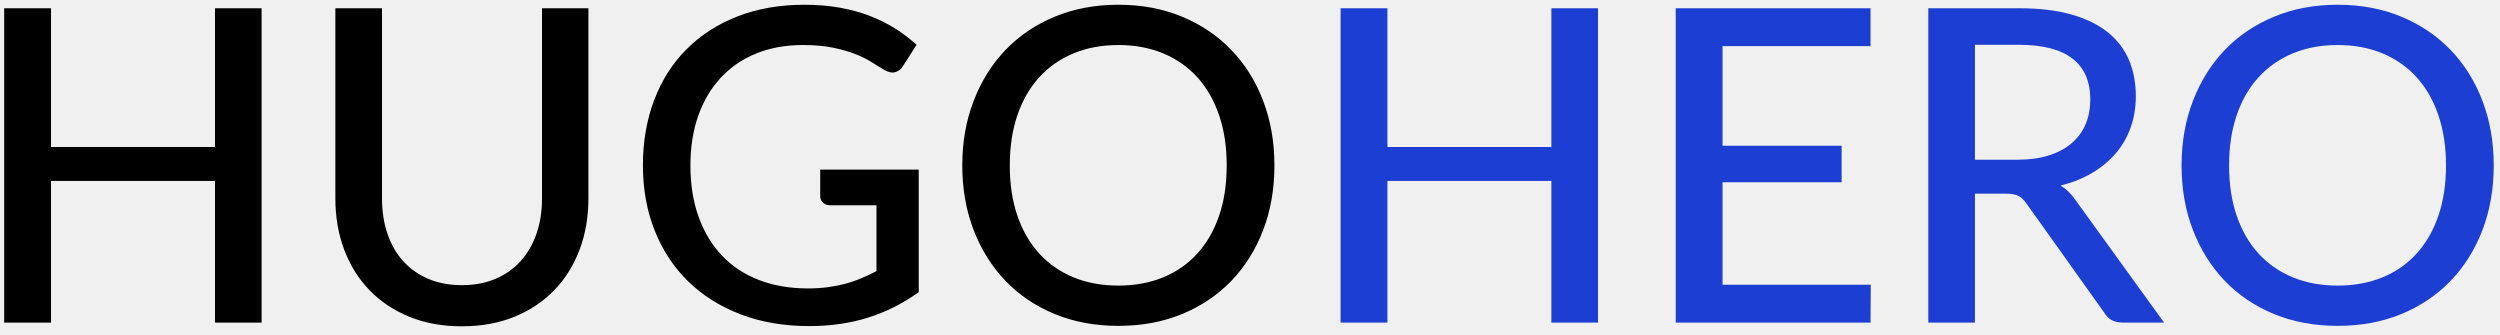
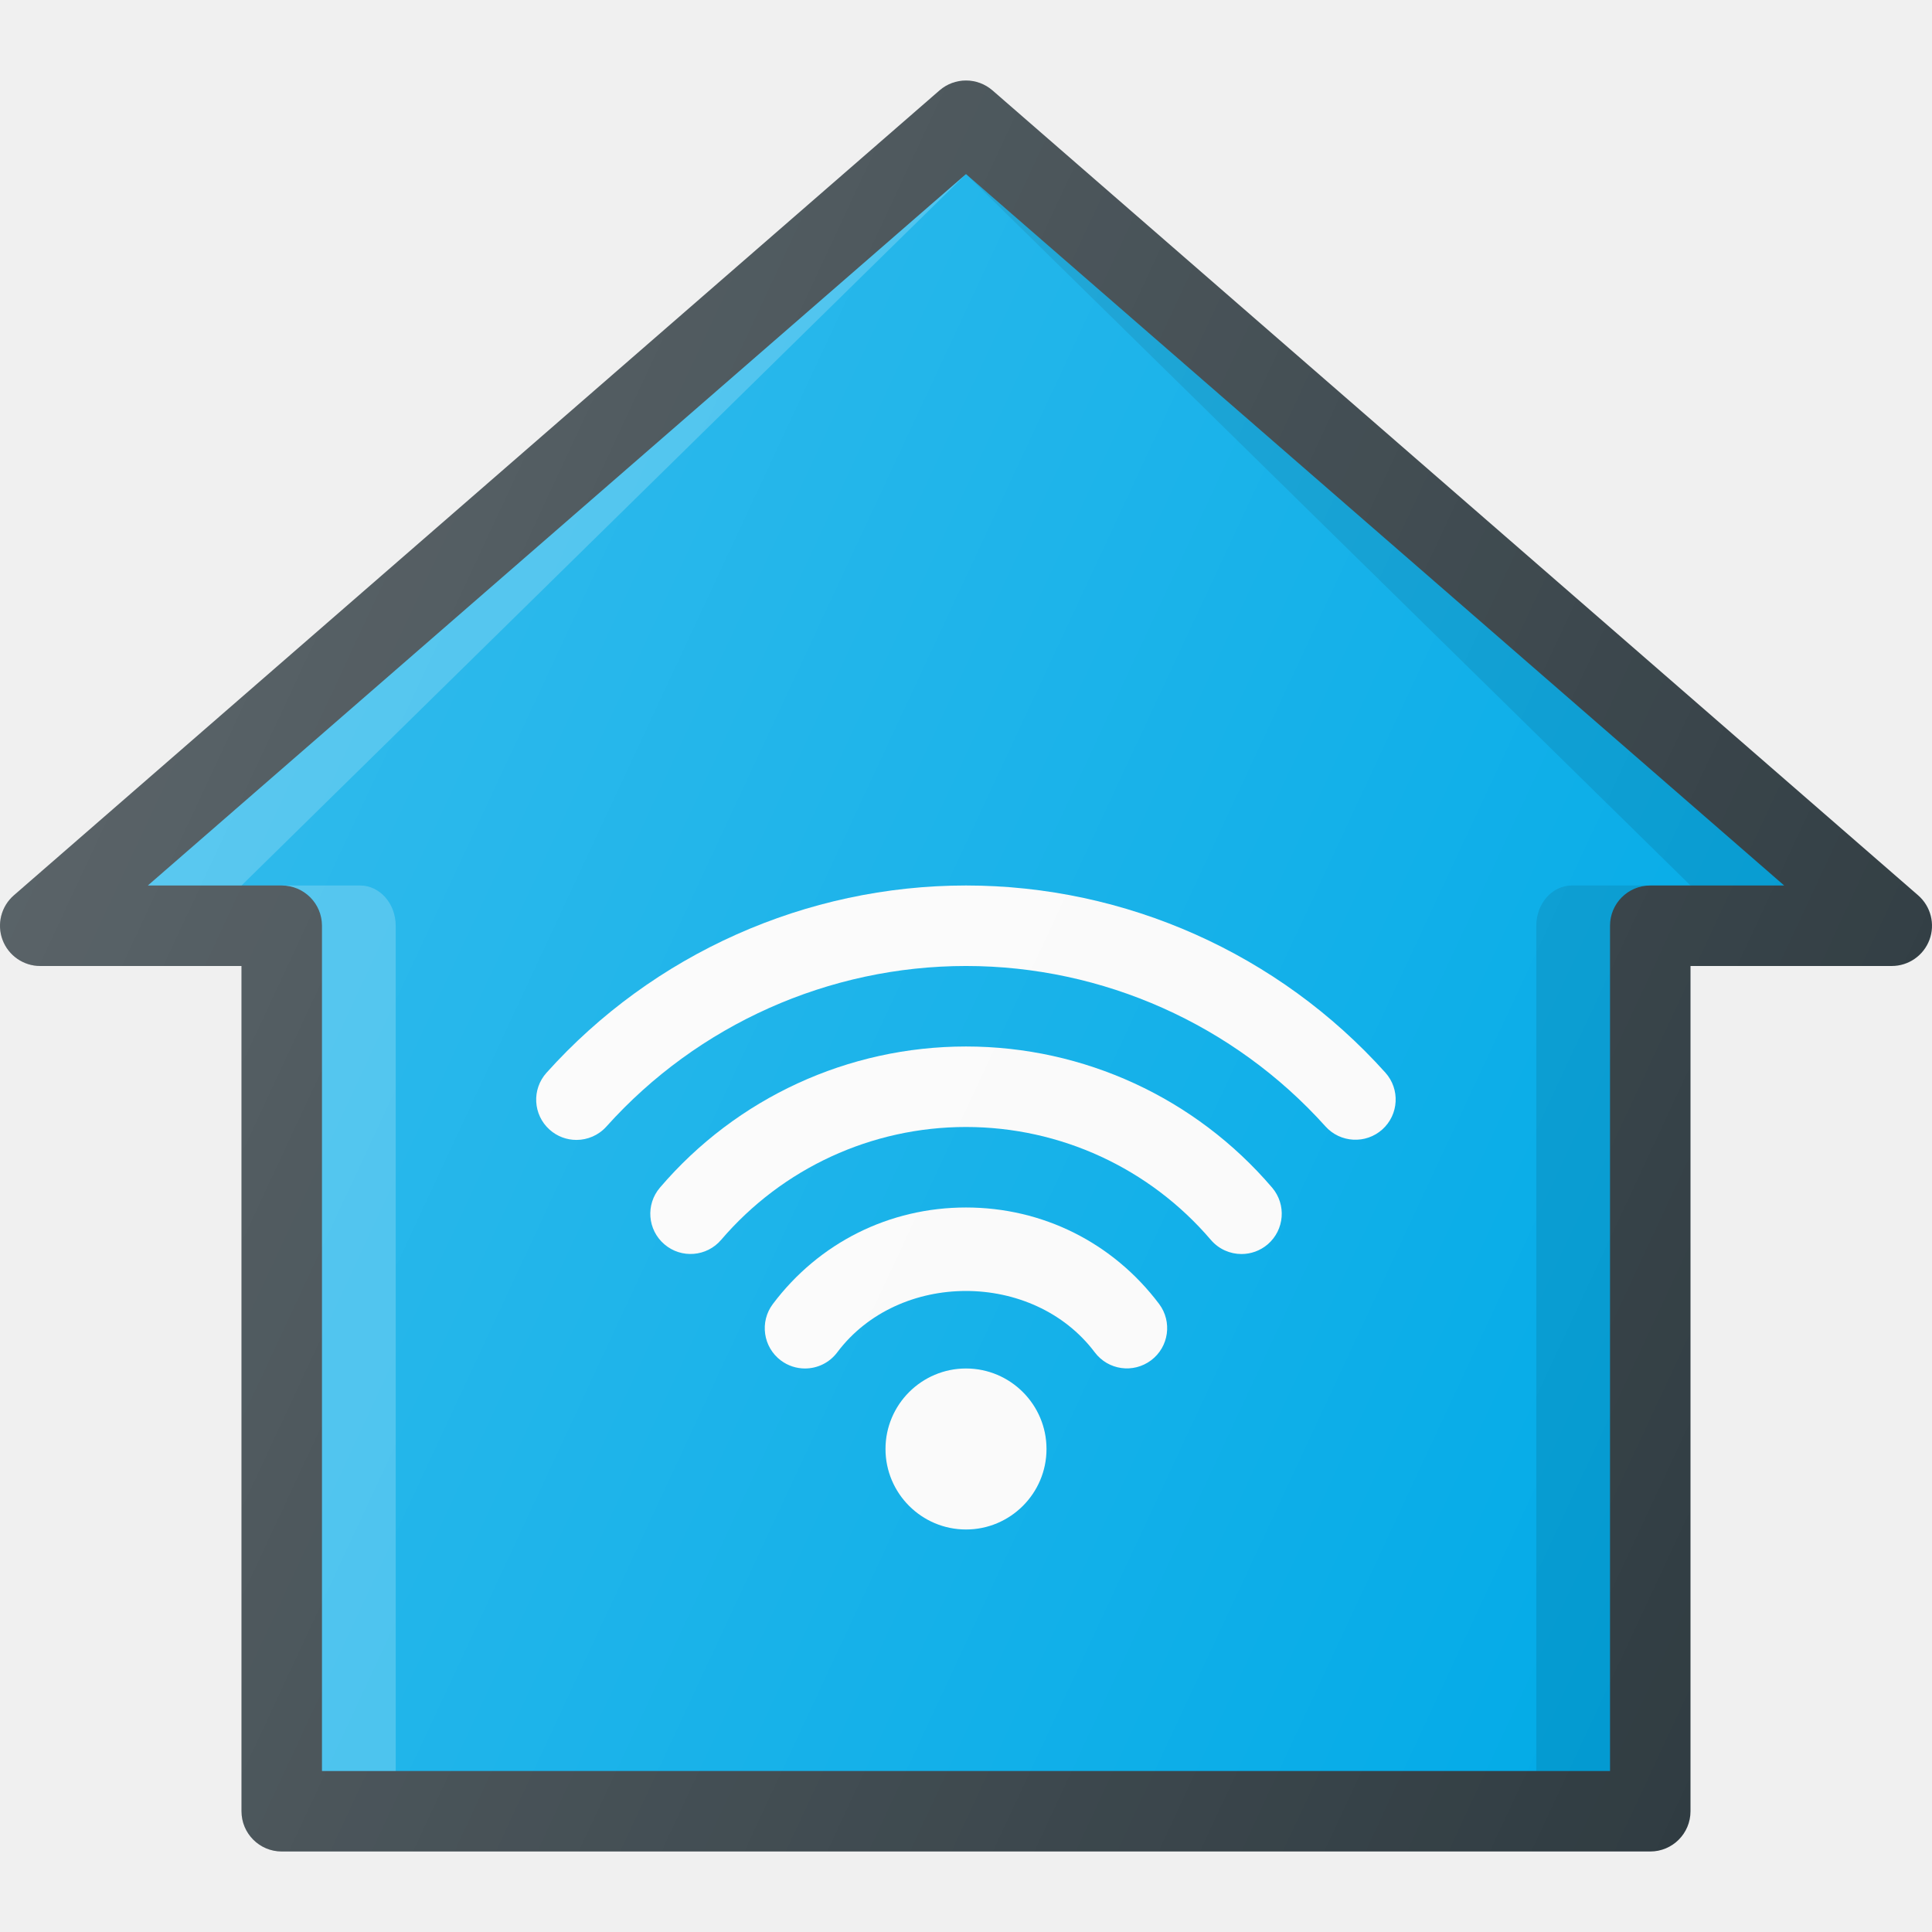
- <svg xmlns="http://www.w3.org/2000/svg" width="217px" height="29px" viewBox="0 0 217 29" version="1.1">
-   <defs />
-   <g id="Page-1" stroke="none" stroke-width="1" fill="none" fill-rule="evenodd">
-     <g id="logo">
-       <path d="M22.707,0.716 L22.707,28 L18.66,28 L18.66,15.707 L4.429,15.707 L4.429,28 L0.363,28 L0.363,0.716 L4.429,0.716 L4.429,12.762 L18.66,12.762 L18.66,0.716 L22.707,0.716 Z M40.092,24.751 C41.181,24.751 42.157,24.567 43.018,24.2 C43.879,23.833 44.608,23.317 45.203,22.651 C45.798,21.986 46.254,21.195 46.571,20.276 C46.888,19.358 47.046,18.342 47.046,17.227 L47.046,0.716 L51.074,0.716 L51.074,17.227 C51.074,18.823 50.821,20.299 50.314,21.654 C49.807,23.009 49.079,24.181 48.129,25.169 C47.179,26.157 46.026,26.93 44.671,27.487 C43.316,28.044 41.789,28.323 40.092,28.323 C38.395,28.323 36.868,28.044 35.513,27.487 C34.158,26.93 33.005,26.157 32.055,25.169 C31.105,24.181 30.377,23.009 29.87,21.654 C29.363,20.299 29.11,18.823 29.11,17.227 L29.11,0.716 L33.157,0.716 L33.157,17.208 C33.157,18.323 33.312,19.342 33.623,20.267 C33.933,21.192 34.386,21.986 34.981,22.651 C35.576,23.317 36.305,23.833 37.166,24.2 C38.027,24.567 39.003,24.751 40.092,24.751 Z M79.745,14.719 L79.745,25.359 C78.364,26.347 76.895,27.085 75.337,27.573 C73.779,28.06 72.082,28.304 70.245,28.304 C68.041,28.304 66.049,27.962 64.269,27.278 C62.49,26.594 60.973,25.638 59.719,24.409 C58.465,23.18 57.499,21.711 56.822,20.001 C56.144,18.291 55.805,16.41 55.805,14.358 C55.805,12.293 56.131,10.403 56.783,8.687 C57.436,6.97 58.37,5.501 59.586,4.279 C60.802,3.056 62.274,2.106 64.004,1.429 C65.733,0.751 67.674,0.412 69.827,0.412 C70.916,0.412 71.926,0.494 72.858,0.659 C73.789,0.824 74.653,1.058 75.451,1.362 C76.249,1.666 76.987,2.03 77.665,2.454 C78.342,2.879 78.972,3.357 79.555,3.889 L78.396,5.713 C78.219,6.004 77.984,6.188 77.693,6.264 C77.402,6.34 77.085,6.27 76.743,6.055 C76.414,5.865 76.05,5.643 75.65,5.39 C75.251,5.137 74.777,4.902 74.225,4.687 C73.674,4.472 73.032,4.288 72.297,4.136 C71.562,3.984 70.695,3.908 69.694,3.908 C68.199,3.908 66.85,4.152 65.647,4.639 C64.444,5.127 63.418,5.827 62.569,6.739 C61.72,7.651 61.068,8.75 60.612,10.036 C60.156,11.321 59.928,12.762 59.928,14.358 C59.928,16.03 60.169,17.528 60.65,18.852 C61.131,20.175 61.812,21.296 62.693,22.215 C63.573,23.133 64.643,23.833 65.903,24.314 C67.164,24.795 68.573,25.036 70.131,25.036 C70.739,25.036 71.306,25.001 71.832,24.931 C72.357,24.862 72.861,24.764 73.342,24.637 C73.823,24.51 74.289,24.352 74.739,24.162 C75.188,23.972 75.635,23.763 76.078,23.535 L76.078,17.816 L72.05,17.816 C71.797,17.816 71.591,17.74 71.433,17.588 C71.274,17.436 71.195,17.246 71.195,17.018 L71.195,14.719 L79.745,14.719 Z M110.62,14.358 C110.62,16.397 110.294,18.269 109.641,19.973 C108.989,21.676 108.068,23.145 106.877,24.381 C105.686,25.616 104.261,26.575 102.602,27.259 C100.943,27.943 99.1,28.285 97.073,28.285 C95.059,28.285 93.219,27.943 91.553,27.259 C89.888,26.575 88.463,25.616 87.278,24.381 C86.094,23.145 85.173,21.676 84.514,19.973 C83.855,18.269 83.526,16.397 83.526,14.358 C83.526,12.331 83.855,10.463 84.514,8.753 C85.173,7.043 86.094,5.571 87.278,4.335 C88.463,3.1 89.888,2.138 91.553,1.448 C93.219,0.757 95.059,0.412 97.073,0.412 C99.1,0.412 100.943,0.757 102.602,1.448 C104.261,2.138 105.686,3.1 106.877,4.335 C108.068,5.571 108.989,7.043 109.641,8.753 C110.294,10.463 110.62,12.331 110.62,14.358 Z M106.478,14.358 C106.478,12.737 106.256,11.28 105.813,9.988 C105.37,8.696 104.74,7.6 103.922,6.701 C103.105,5.802 102.118,5.111 100.959,4.63 C99.799,4.149 98.504,3.908 97.073,3.908 C95.642,3.908 94.347,4.149 93.188,4.63 C92.028,5.111 91.037,5.802 90.214,6.701 C89.391,7.6 88.757,8.696 88.314,9.988 C87.871,11.28 87.649,12.737 87.649,14.358 C87.649,15.992 87.871,17.452 88.314,18.738 C88.757,20.023 89.391,21.116 90.214,22.015 C91.037,22.914 92.028,23.601 93.188,24.076 C94.347,24.552 95.642,24.789 97.073,24.789 C98.504,24.789 99.799,24.552 100.959,24.076 C102.118,23.601 103.105,22.914 103.922,22.015 C104.74,21.116 105.37,20.023 105.813,18.738 C106.256,17.452 106.478,15.992 106.478,14.358 Z" id="HUGO" fill="#000000" />
-       <path d="M138.707,0.716 L138.707,28 L134.66,28 L134.66,15.707 L120.429,15.707 L120.429,28 L116.363,28 L116.363,0.716 L120.429,0.716 L120.429,12.762 L134.66,12.762 L134.66,0.716 L138.707,0.716 Z M162.381,24.713 L162.362,28 L145.452,28 L145.452,0.716 L162.362,0.716 L162.362,4.003 L149.518,4.003 L149.518,12.648 L159.854,12.648 L159.854,15.821 L149.518,15.821 L149.518,24.713 L162.381,24.713 Z M175.111,13.864 C176.15,13.864 177.065,13.737 177.857,13.484 C178.648,13.231 179.31,12.873 179.842,12.411 C180.374,11.948 180.773,11.397 181.039,10.758 C181.305,10.118 181.438,9.412 181.438,8.639 C181.438,7.068 180.922,5.884 179.889,5.086 C178.857,4.288 177.309,3.889 175.244,3.889 L171.425,3.889 L171.425,13.864 L175.111,13.864 Z M187.841,28 L184.231,28 C183.509,28 182.983,27.715 182.654,27.145 L175.909,17.683 C175.694,17.366 175.459,17.142 175.206,17.009 C174.953,16.875 174.573,16.809 174.066,16.809 L171.425,16.809 L171.425,28 L167.378,28 L167.378,0.716 L175.244,0.716 C177.005,0.716 178.521,0.896 179.794,1.258 C181.068,1.619 182.119,2.131 182.948,2.796 C183.778,3.462 184.392,4.263 184.792,5.2 C185.191,6.137 185.39,7.189 185.39,8.354 C185.39,9.304 185.244,10.197 184.953,11.033 C184.662,11.869 184.234,12.619 183.671,13.284 C183.107,13.95 182.42,14.523 181.609,15.004 C180.798,15.485 179.88,15.853 178.854,16.106 C179.361,16.41 179.798,16.834 180.165,17.379 L187.841,28 Z M216.455,14.358 C216.455,16.397 216.129,18.269 215.476,19.973 C214.824,21.676 213.903,23.145 212.712,24.381 C211.521,25.616 210.096,26.575 208.437,27.259 C206.778,27.943 204.935,28.285 202.908,28.285 C200.894,28.285 199.054,27.943 197.388,27.259 C195.723,26.575 194.298,25.616 193.113,24.381 C191.929,23.145 191.008,21.676 190.349,19.973 C189.69,18.269 189.361,16.397 189.361,14.358 C189.361,12.331 189.69,10.463 190.349,8.753 C191.008,7.043 191.929,5.571 193.113,4.335 C194.298,3.1 195.723,2.138 197.388,1.448 C199.054,0.757 200.894,0.412 202.908,0.412 C204.935,0.412 206.778,0.757 208.437,1.448 C210.096,2.138 211.521,3.1 212.712,4.335 C213.903,5.571 214.824,7.043 215.476,8.753 C216.129,10.463 216.455,12.331 216.455,14.358 Z M212.313,14.358 C212.313,12.737 212.091,11.28 211.648,9.988 C211.205,8.696 210.575,7.6 209.757,6.701 C208.94,5.802 207.953,5.111 206.793,4.63 C205.634,4.149 204.339,3.908 202.908,3.908 C201.477,3.908 200.182,4.149 199.023,4.63 C197.863,5.111 196.872,5.802 196.049,6.701 C195.226,7.6 194.592,8.696 194.149,9.988 C193.706,11.28 193.484,12.737 193.484,14.358 C193.484,15.992 193.706,17.452 194.149,18.738 C194.592,20.023 195.226,21.116 196.049,22.015 C196.872,22.914 197.863,23.601 199.023,24.076 C200.182,24.552 201.477,24.789 202.908,24.789 C204.339,24.789 205.634,24.552 206.793,24.076 C207.953,23.601 208.94,22.914 209.757,22.015 C210.575,21.116 211.205,20.023 211.648,18.738 C212.091,17.452 212.313,15.992 212.313,14.358 Z" id="HERO" fill="#1C3ED3" />
-     </g>
+ <svg xmlns="http://www.w3.org/2000/svg" version="1.1" id="Capa_1" x="0px" y="0px" viewBox="0 0 512.001 512.001" style="enable-background:new 0 0 512.001 512.001;" xml:space="preserve">
+   <path style="fill:#303C42;" d="M508.334,237.279L263.001,23.946c-4.021-3.479-9.979-3.479-14,0L3.667,237.279  c-3.354,2.927-4.552,7.625-2.99,11.792s5.542,6.927,9.99,6.927h53.333v224c0,5.896,4.771,10.667,10.667,10.667h362.667  c5.896,0,10.667-4.771,10.667-10.667v-224h53.333c4.448,0,8.427-2.76,9.99-6.927S511.688,240.206,508.334,237.279z" />
+   <path style="fill:#00AAE7;" d="M437.334,234.665c-5.896,0-10.667,4.771-10.667,10.667v224H85.334v-224  c0-5.896-4.771-10.667-10.667-10.667H39.188L256.001,46.133l216.813,188.531H437.334z" />
+   <path style="opacity:0.1;enable-background:new    ;" d="M407.136,245.331v224h19.531v-224c0-5.896,4.771-10.667,10.667-10.667  h-20.753C411.361,234.665,407.136,239.436,407.136,245.331z" />
+   <path style="opacity:0.2;fill:#FFFFFF;enable-background:new    ;" d="M95.42,234.665H74.667c5.896,0,10.667,4.771,10.667,10.667  v224h19.531v-224C104.865,239.436,100.64,234.665,95.42,234.665z" />
+   <polygon style="opacity:0.1;enable-background:new    ;" points="256.001,46.133 448.001,234.665 472.813,234.665 " />
+   <polygon style="opacity:0.2;fill:#FFFFFF;enable-background:new    ;" points="64.001,234.665 256.001,46.133 39.188,234.665 " />
+   <g>
+     <path style="fill:#FAFAFA;" d="M256.001,362.665c-11.76,0-21.333,9.573-21.333,21.333c0,11.76,9.573,21.333,21.333,21.333   c11.76,0,21.333-9.573,21.333-21.333C277.334,372.238,267.761,362.665,256.001,362.665z" />
+     <path style="fill:#FAFAFA;" d="M256.001,319.998c-20.323,0-38.979,9.333-51.198,25.594c-3.531,4.708-2.583,11.396,2.125,14.938   c1.917,1.438,4.167,2.135,6.396,2.135c3.24,0,6.448-1.469,8.542-4.26c16.271-21.698,51.917-21.719,68.26-0.021   c3.552,4.719,10.208,5.656,14.938,2.104c4.708-3.542,5.646-10.229,2.104-14.938C294.938,329.311,276.292,319.998,256.001,319.998z" />
+     <path style="fill:#FAFAFA;" d="M256.001,277.331c-31.229,0-60.792,13.625-81.104,37.396c-3.833,4.479-3.302,11.208,1.177,15.031   c4.469,3.833,11.208,3.302,15.031-1.177c16.26-19.01,39.906-29.917,64.896-29.917c24.99,0,48.646,10.906,64.896,29.927   c2.115,2.469,5.104,3.74,8.115,3.74c2.458,0,4.917-0.844,6.927-2.552c4.479-3.833,5.01-10.563,1.188-15.042   C316.813,290.967,287.24,277.331,256.001,277.331z" />
+     <path style="fill:#FAFAFA;" d="M144.824,284.3c-3.938,4.385-3.573,11.125,0.813,15.063c2.042,1.833,4.583,2.729,7.125,2.729   c2.917,0,5.833-1.198,7.938-3.542c24.26-27.042,59-42.552,95.302-42.552c36.281,0,71,15.5,95.26,42.51   c3.927,4.375,10.688,4.74,15.063,0.813c4.385-3.938,4.75-10.677,0.813-15.063c-28.302-31.521-68.813-49.594-111.135-49.594   C213.646,234.665,173.126,252.758,144.824,284.3z" />
  </g>
+   <linearGradient id="SVGID_1_" gradientUnits="userSpaceOnUse" x1="-45.552" y1="637.562" x2="-24.005" y2="627.515" gradientTransform="matrix(21.3333 0 0 -21.3333 996.3208 13791.681)">
+     <stop offset="0" style="stop-color:#FFFFFF;stop-opacity:0.2" />
+     <stop offset="1" style="stop-color:#FFFFFF;stop-opacity:0" />
+   </linearGradient>
+   <path style="fill:url(#SVGID_1_);" d="M508.334,237.279L263.001,23.946c-4.021-3.479-9.979-3.479-14,0L3.667,237.279  c-3.354,2.927-4.552,7.625-2.99,11.792s5.542,6.927,9.99,6.927h53.333v224c0,5.896,4.771,10.667,10.667,10.667h362.667  c5.896,0,10.667-4.771,10.667-10.667v-224h53.333c4.448,0,8.427-2.76,9.99-6.927S511.688,240.206,508.334,237.279z" />
+   <g>
+ </g>
+   <g>
+ </g>
+   <g>
+ </g>
+   <g>
+ </g>
+   <g>
+ </g>
+   <g>
+ </g>
+   <g>
+ </g>
+   <g>
+ </g>
+   <g>
+ </g>
+   <g>
+ </g>
+   <g>
+ </g>
+   <g>
+ </g>
+   <g>
+ </g>
+   <g>
+ </g>
+   <g>
+ </g>
</svg>
